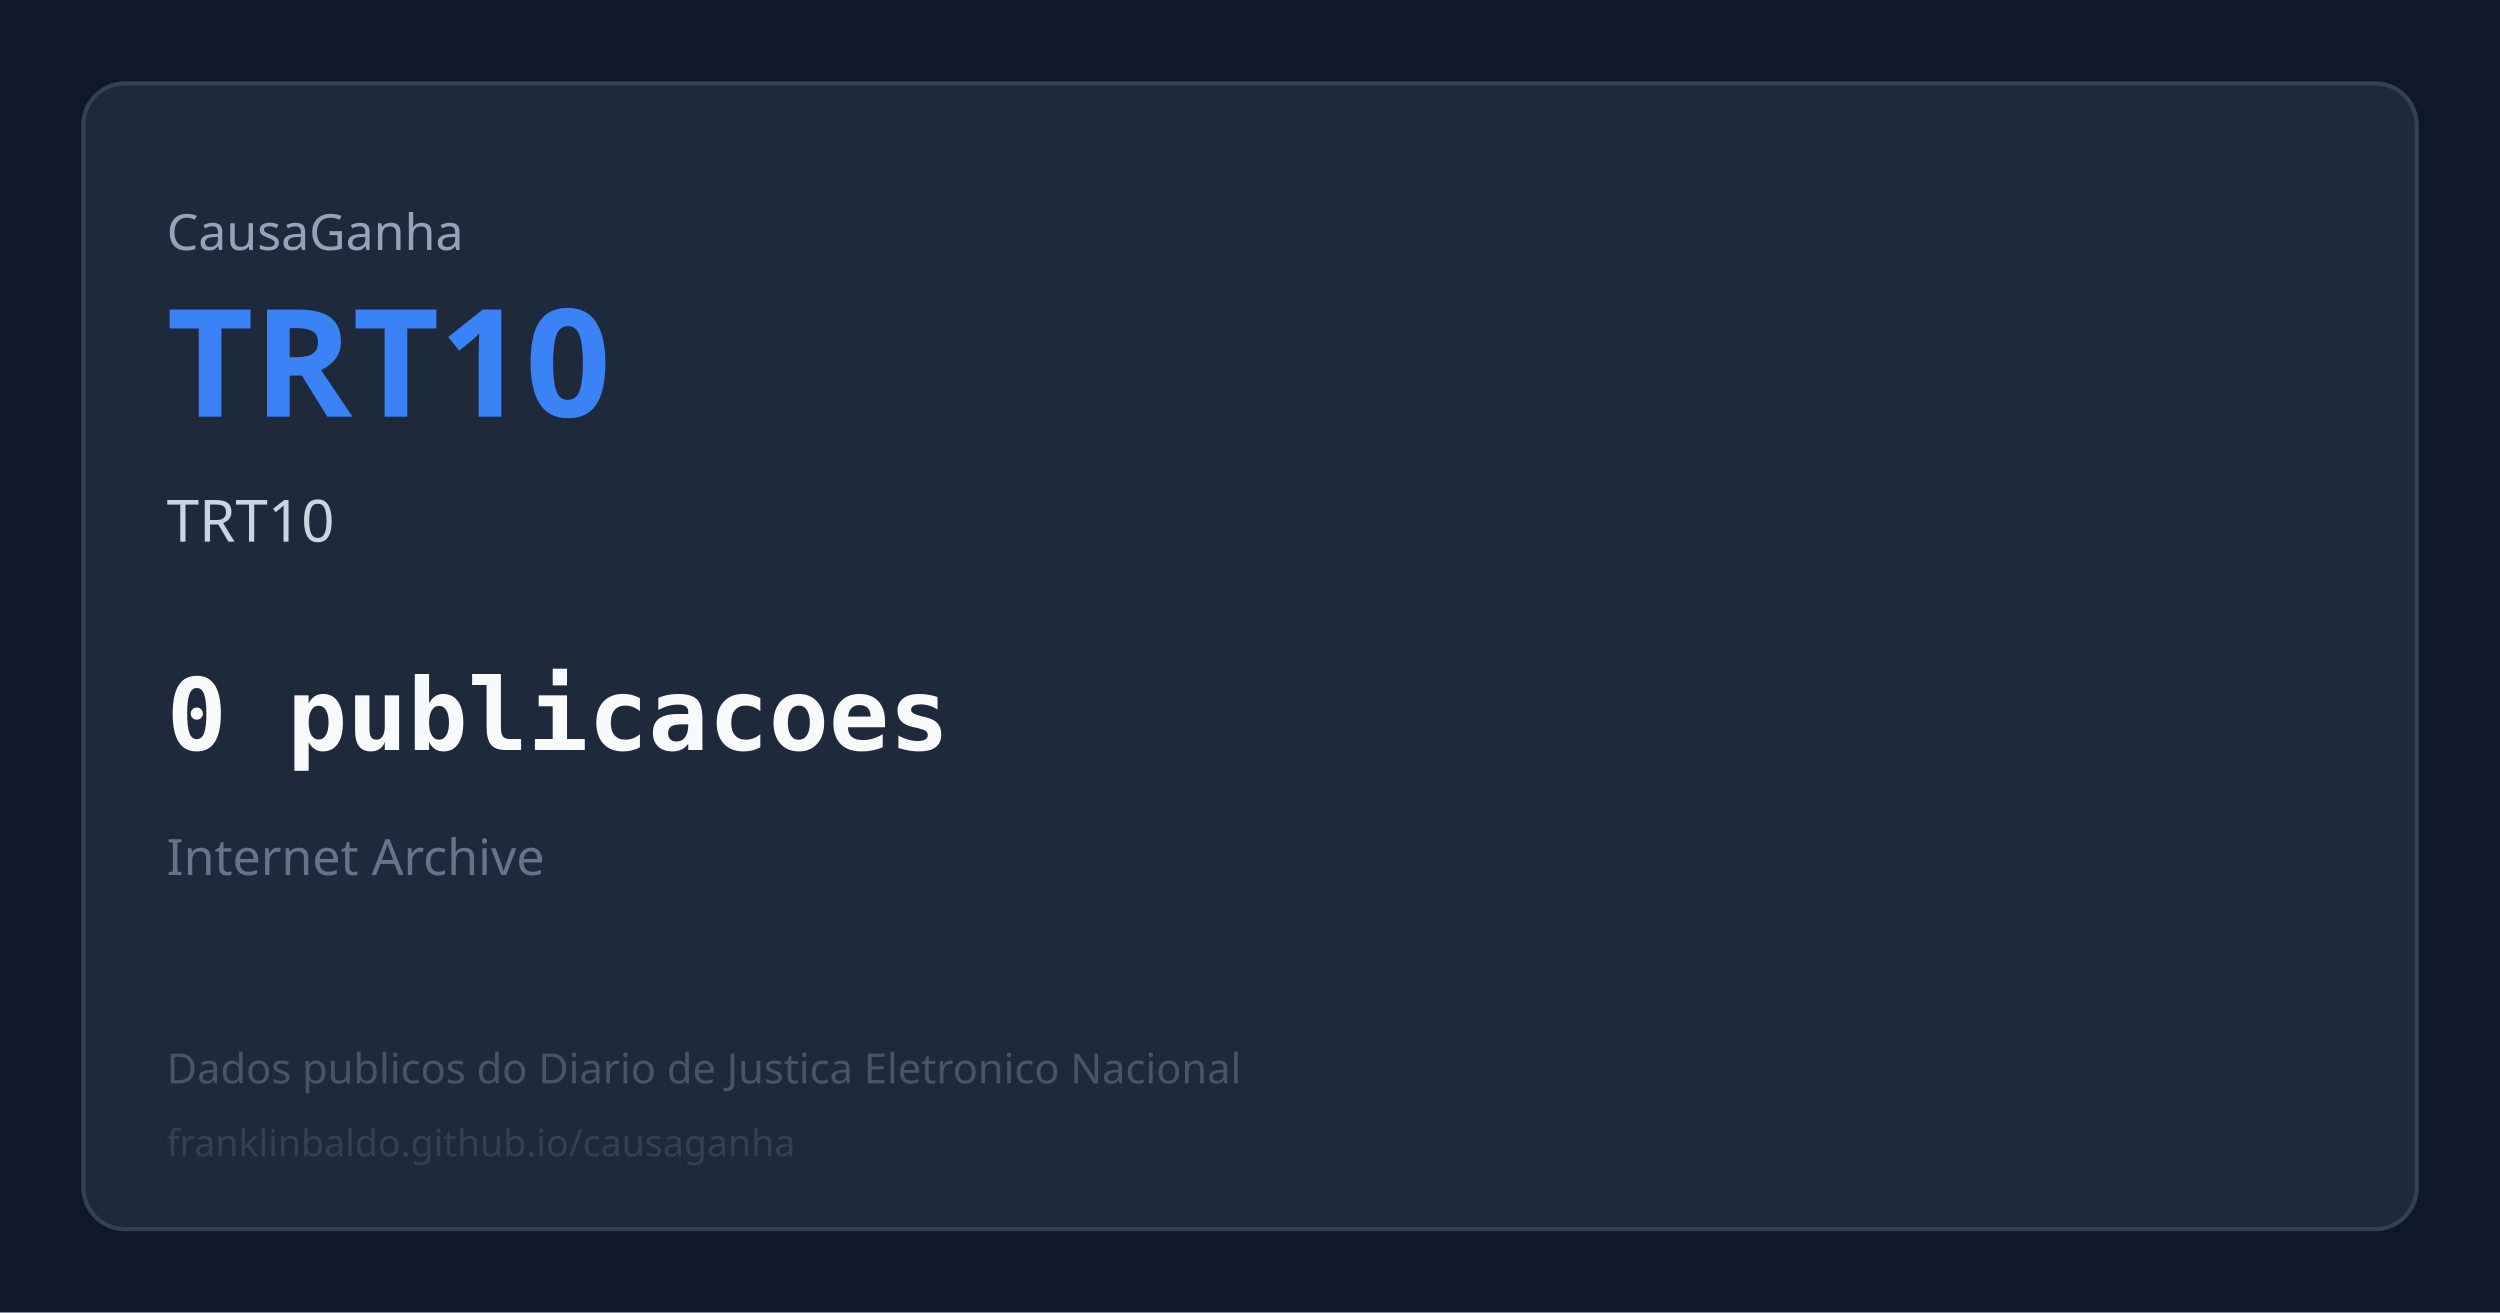
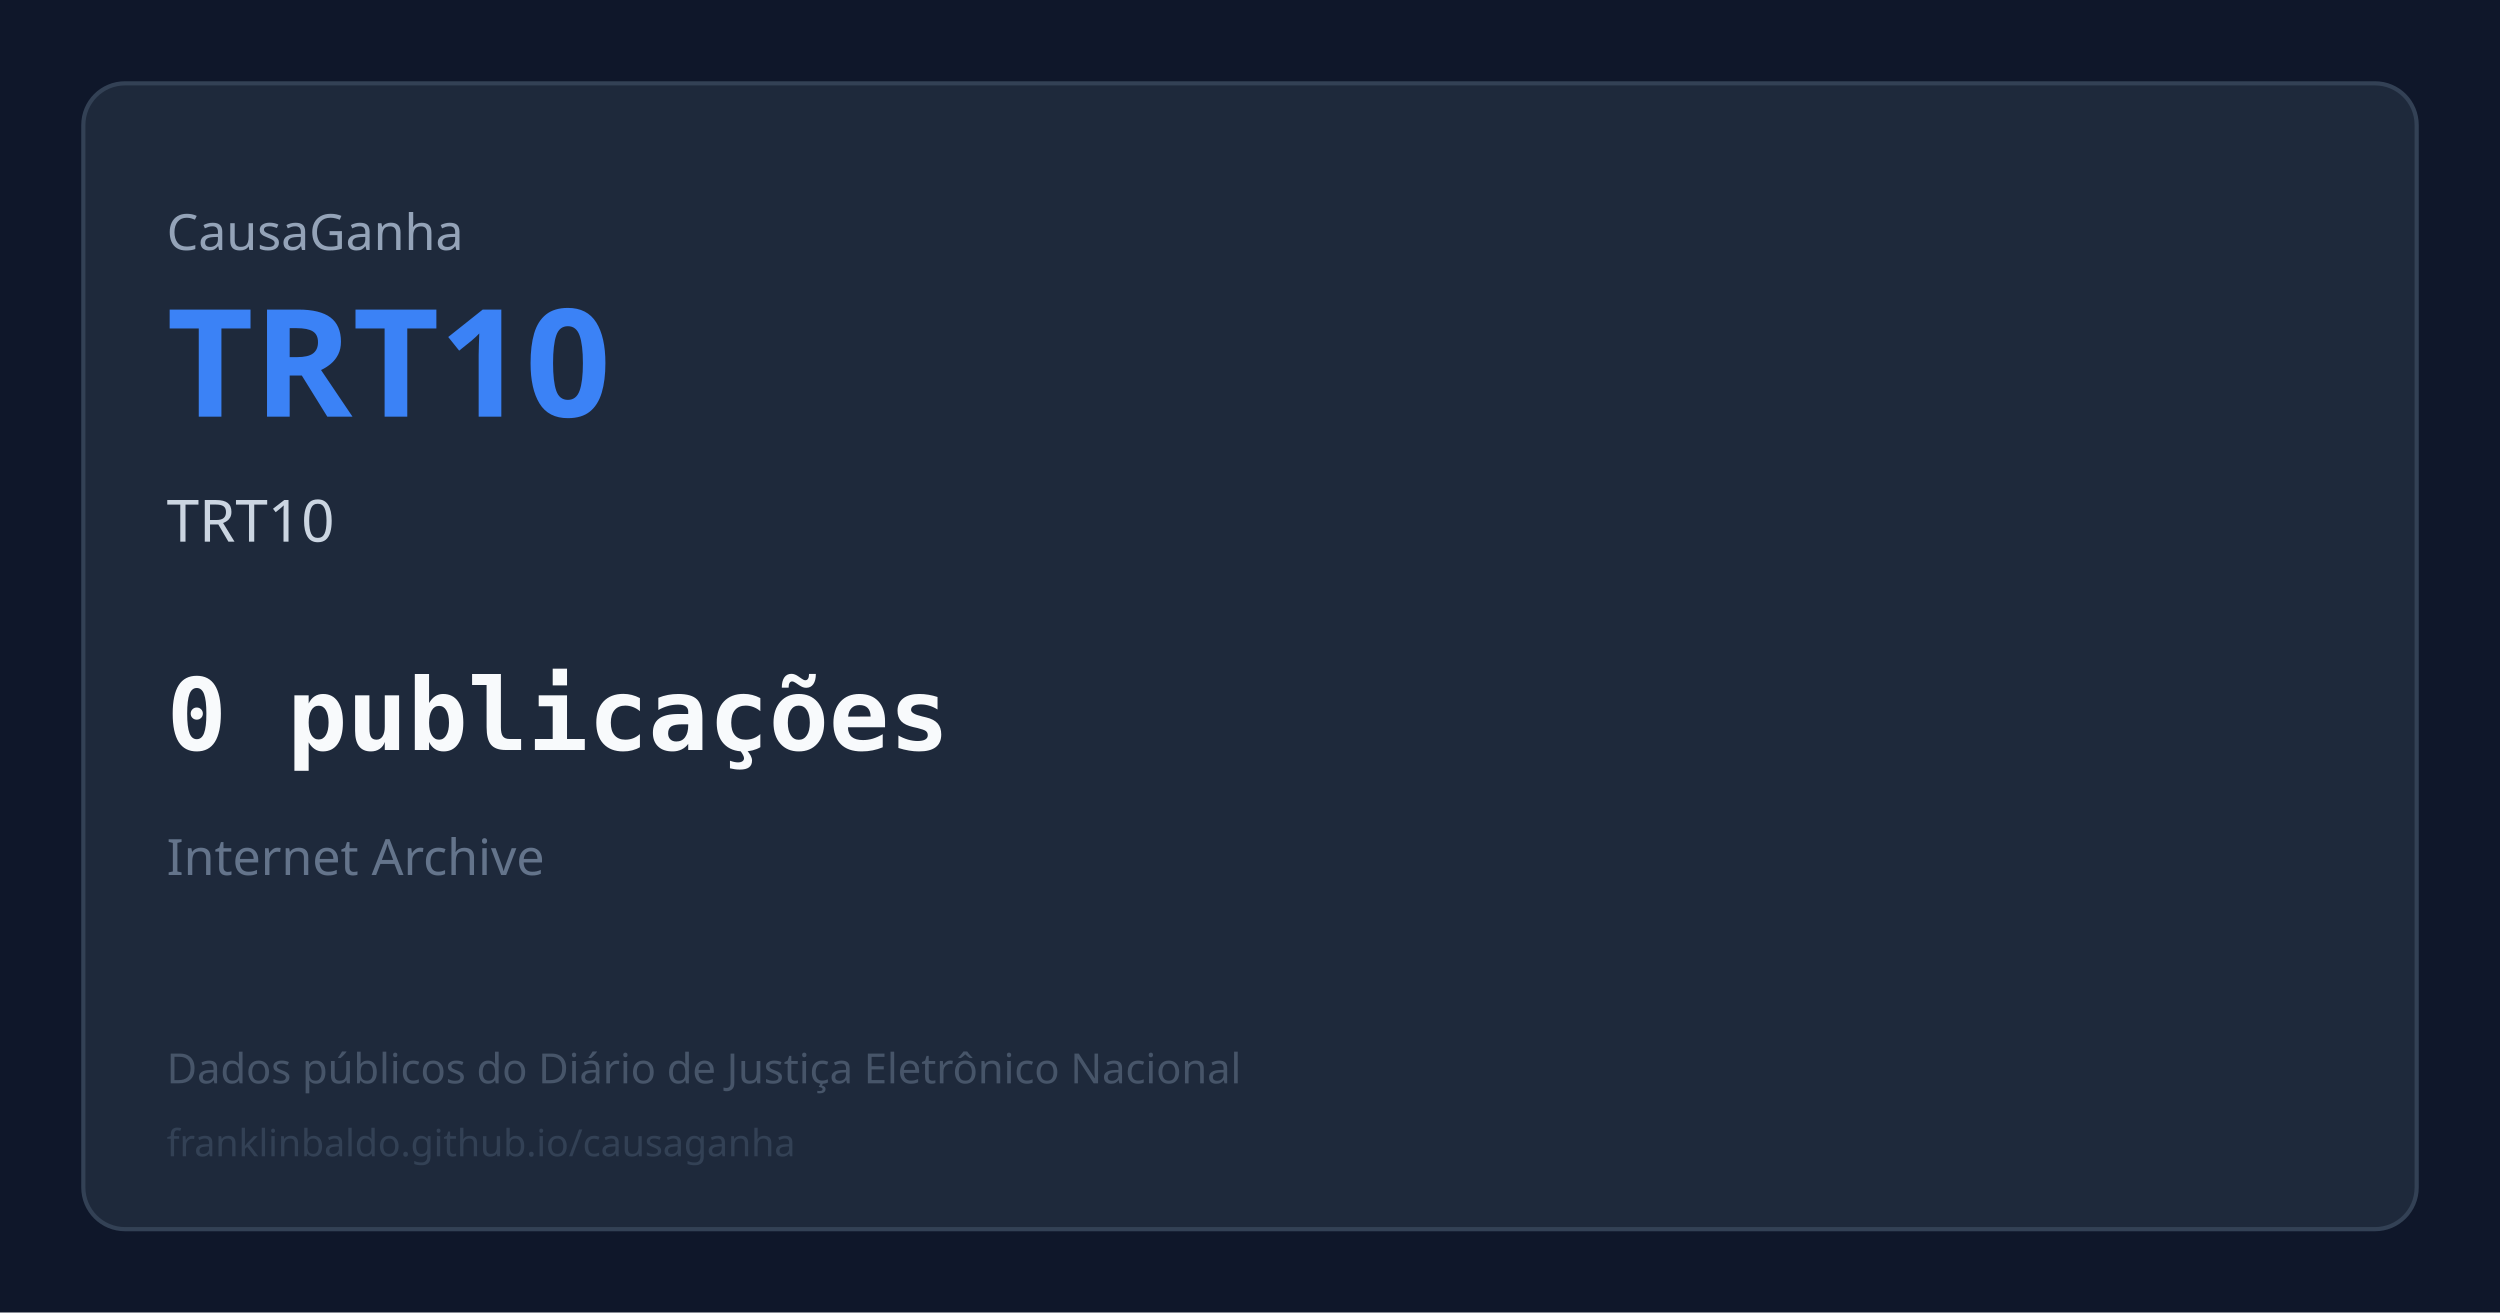
<svg xmlns="http://www.w3.org/2000/svg" width="1200" height="630">
  <rect width="1200" height="630" fill="#0f172a" />
  <rect x="40" y="40" width="1120" height="550" rx="20" fill="#1e293b" stroke="#334155" stroke-width="2" />
  <text x="80" y="120" font-family="system-ui,sans-serif" font-size="24" fill="#94a3b8">CausaGanha</text>
  <text x="80" y="200" font-family="system-ui,sans-serif" font-size="72" font-weight="bold" fill="#3b82f6">TRT10</text>
  <text x="80" y="260" font-family="system-ui,sans-serif" font-size="28" fill="#cbd5e1">TRT10</text>
-   <text x="80" y="360" font-family="monospace" font-size="48" font-weight="bold" fill="#f8fafc">0 publicacoes</text>
+   <text x="80" y="360" font-family="monospace" font-size="48" font-weight="bold" fill="#f8fafc">0 publicações</text>
  <text x="80" y="420" font-family="system-ui,sans-serif" font-size="24" fill="#64748b">Internet Archive</text>
-   <text x="80" y="520" font-family="system-ui,sans-serif" font-size="20" fill="#475569">Dados publicos do Diario de Justica Eletronico Nacional</text>
+   <text x="80" y="520" font-family="system-ui,sans-serif" font-size="20" fill="#475569">Dados públicos do Diário de Justiça Eletrônico Nacional</text>
  <text x="80" y="555" font-family="system-ui,sans-serif" font-size="18" fill="#334155">franklinbaldo.github.io/causaganha</text>
</svg>
